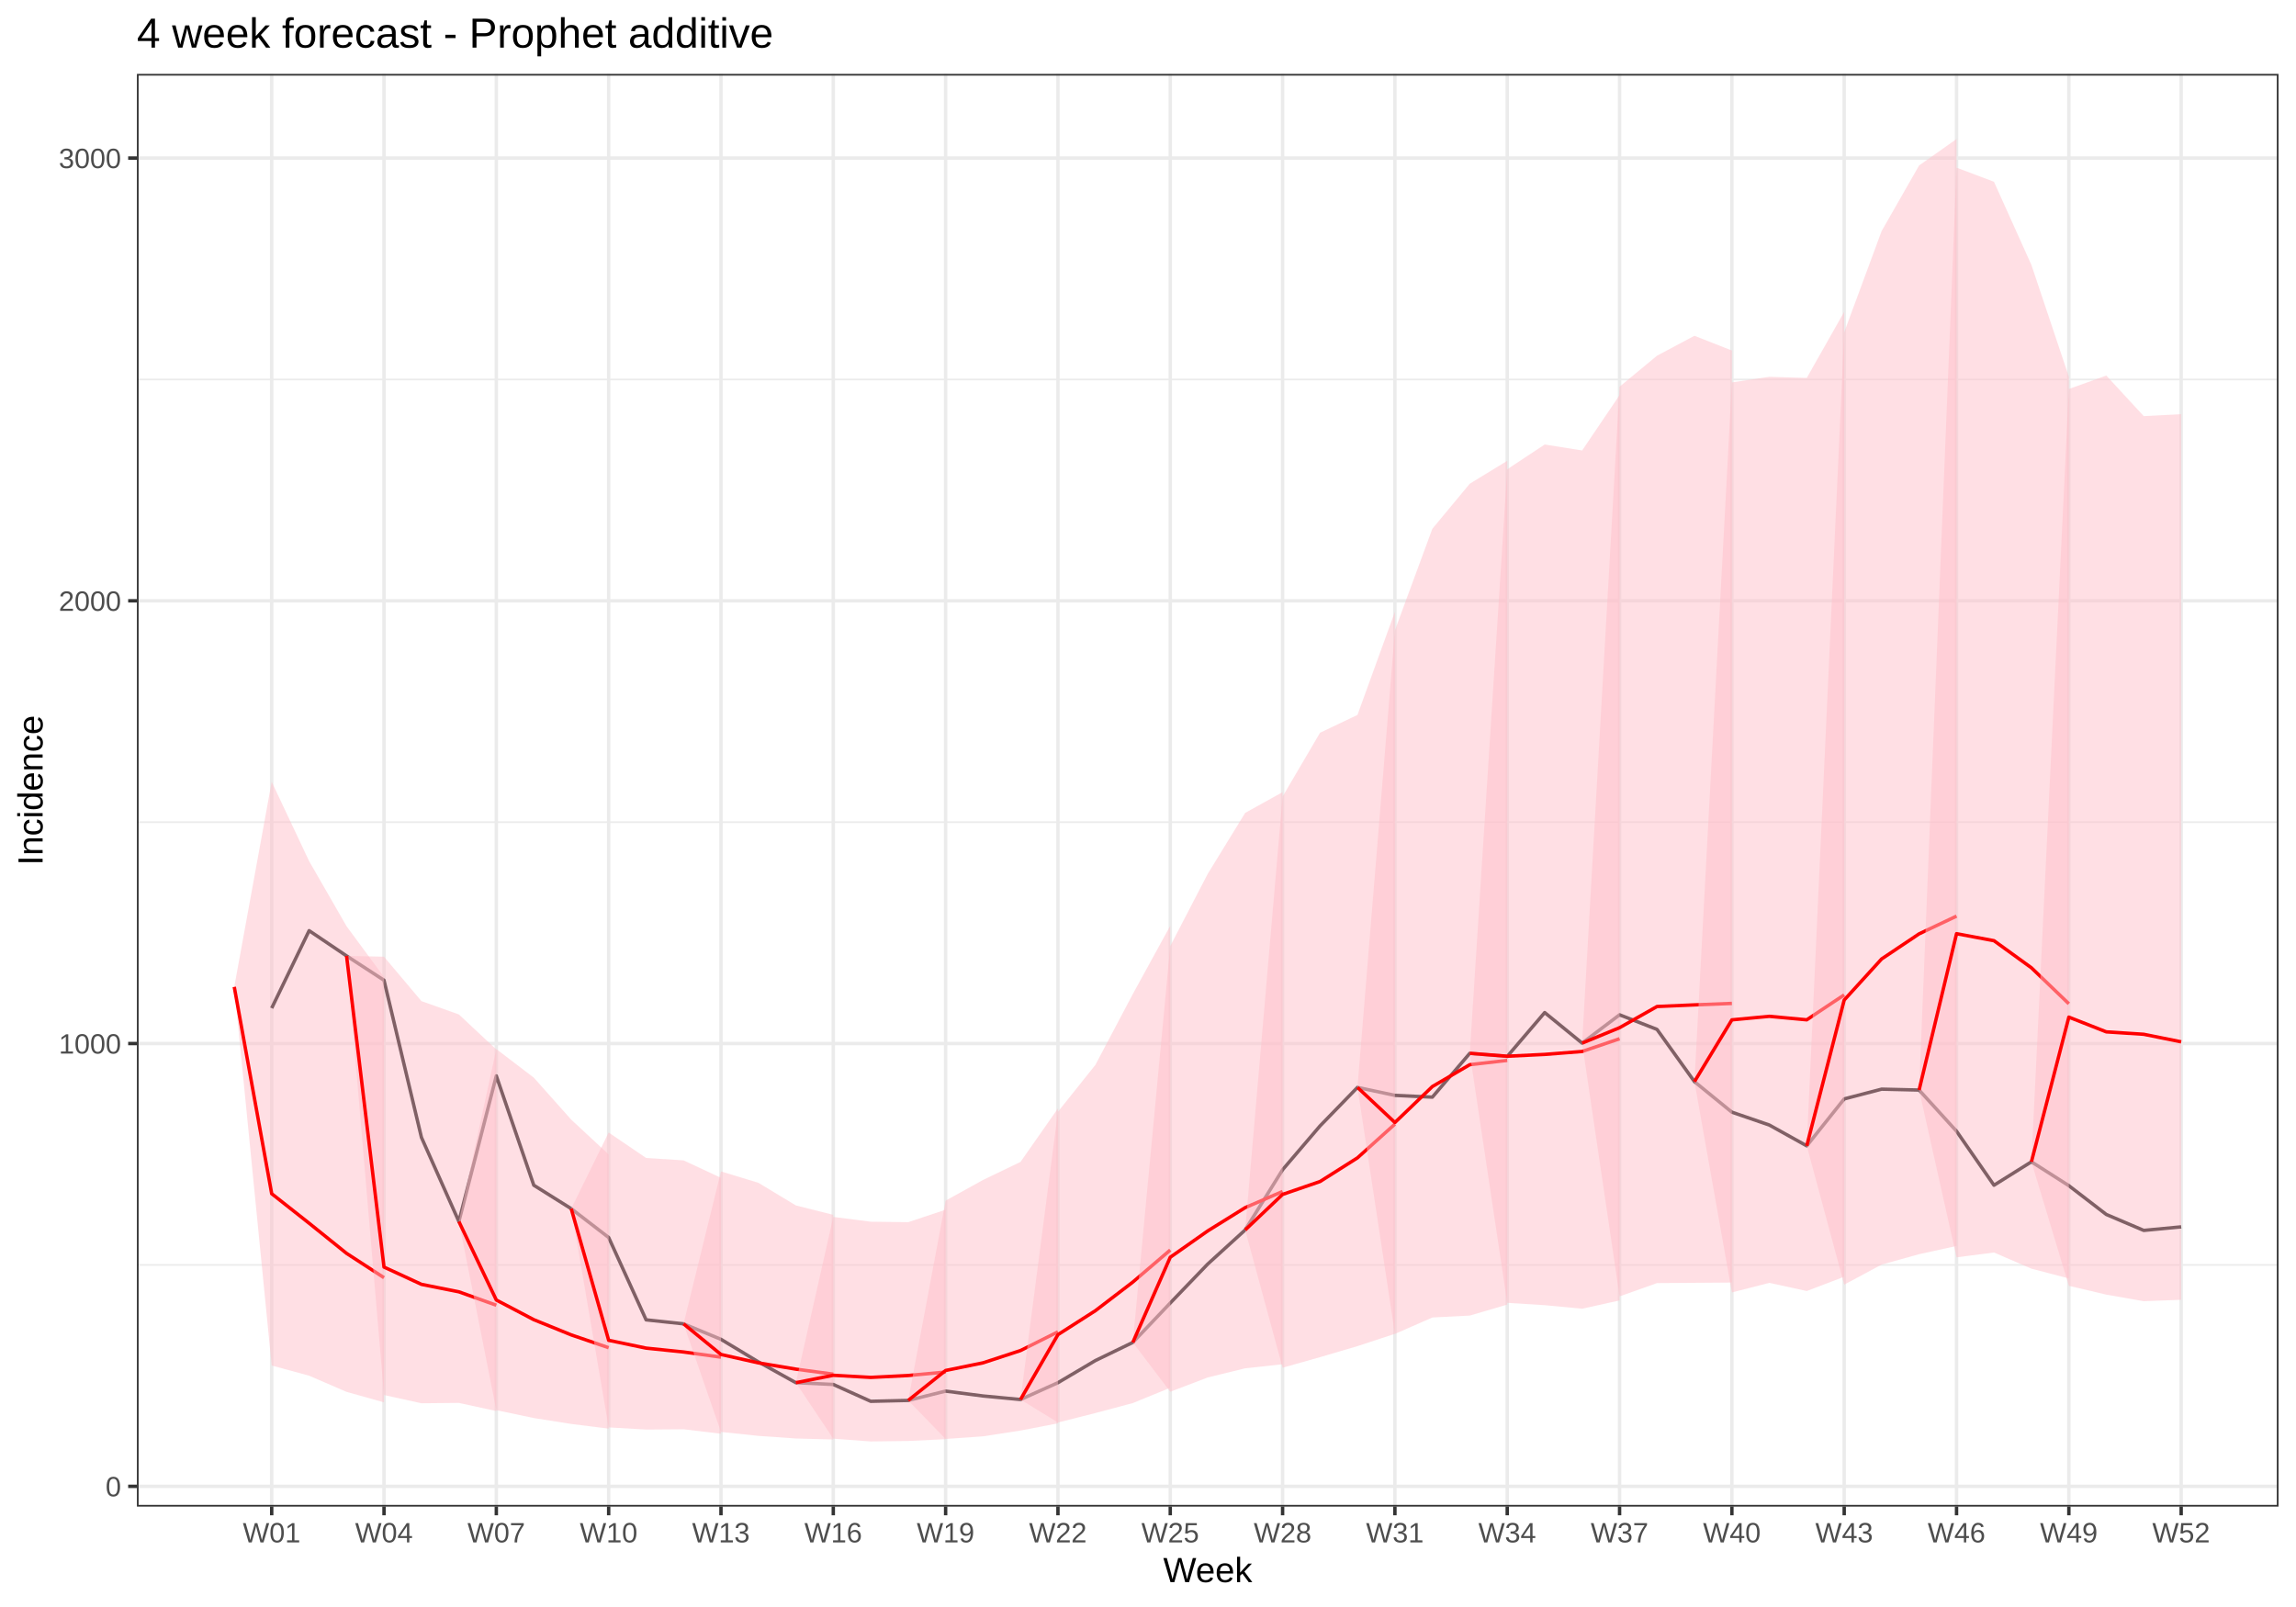
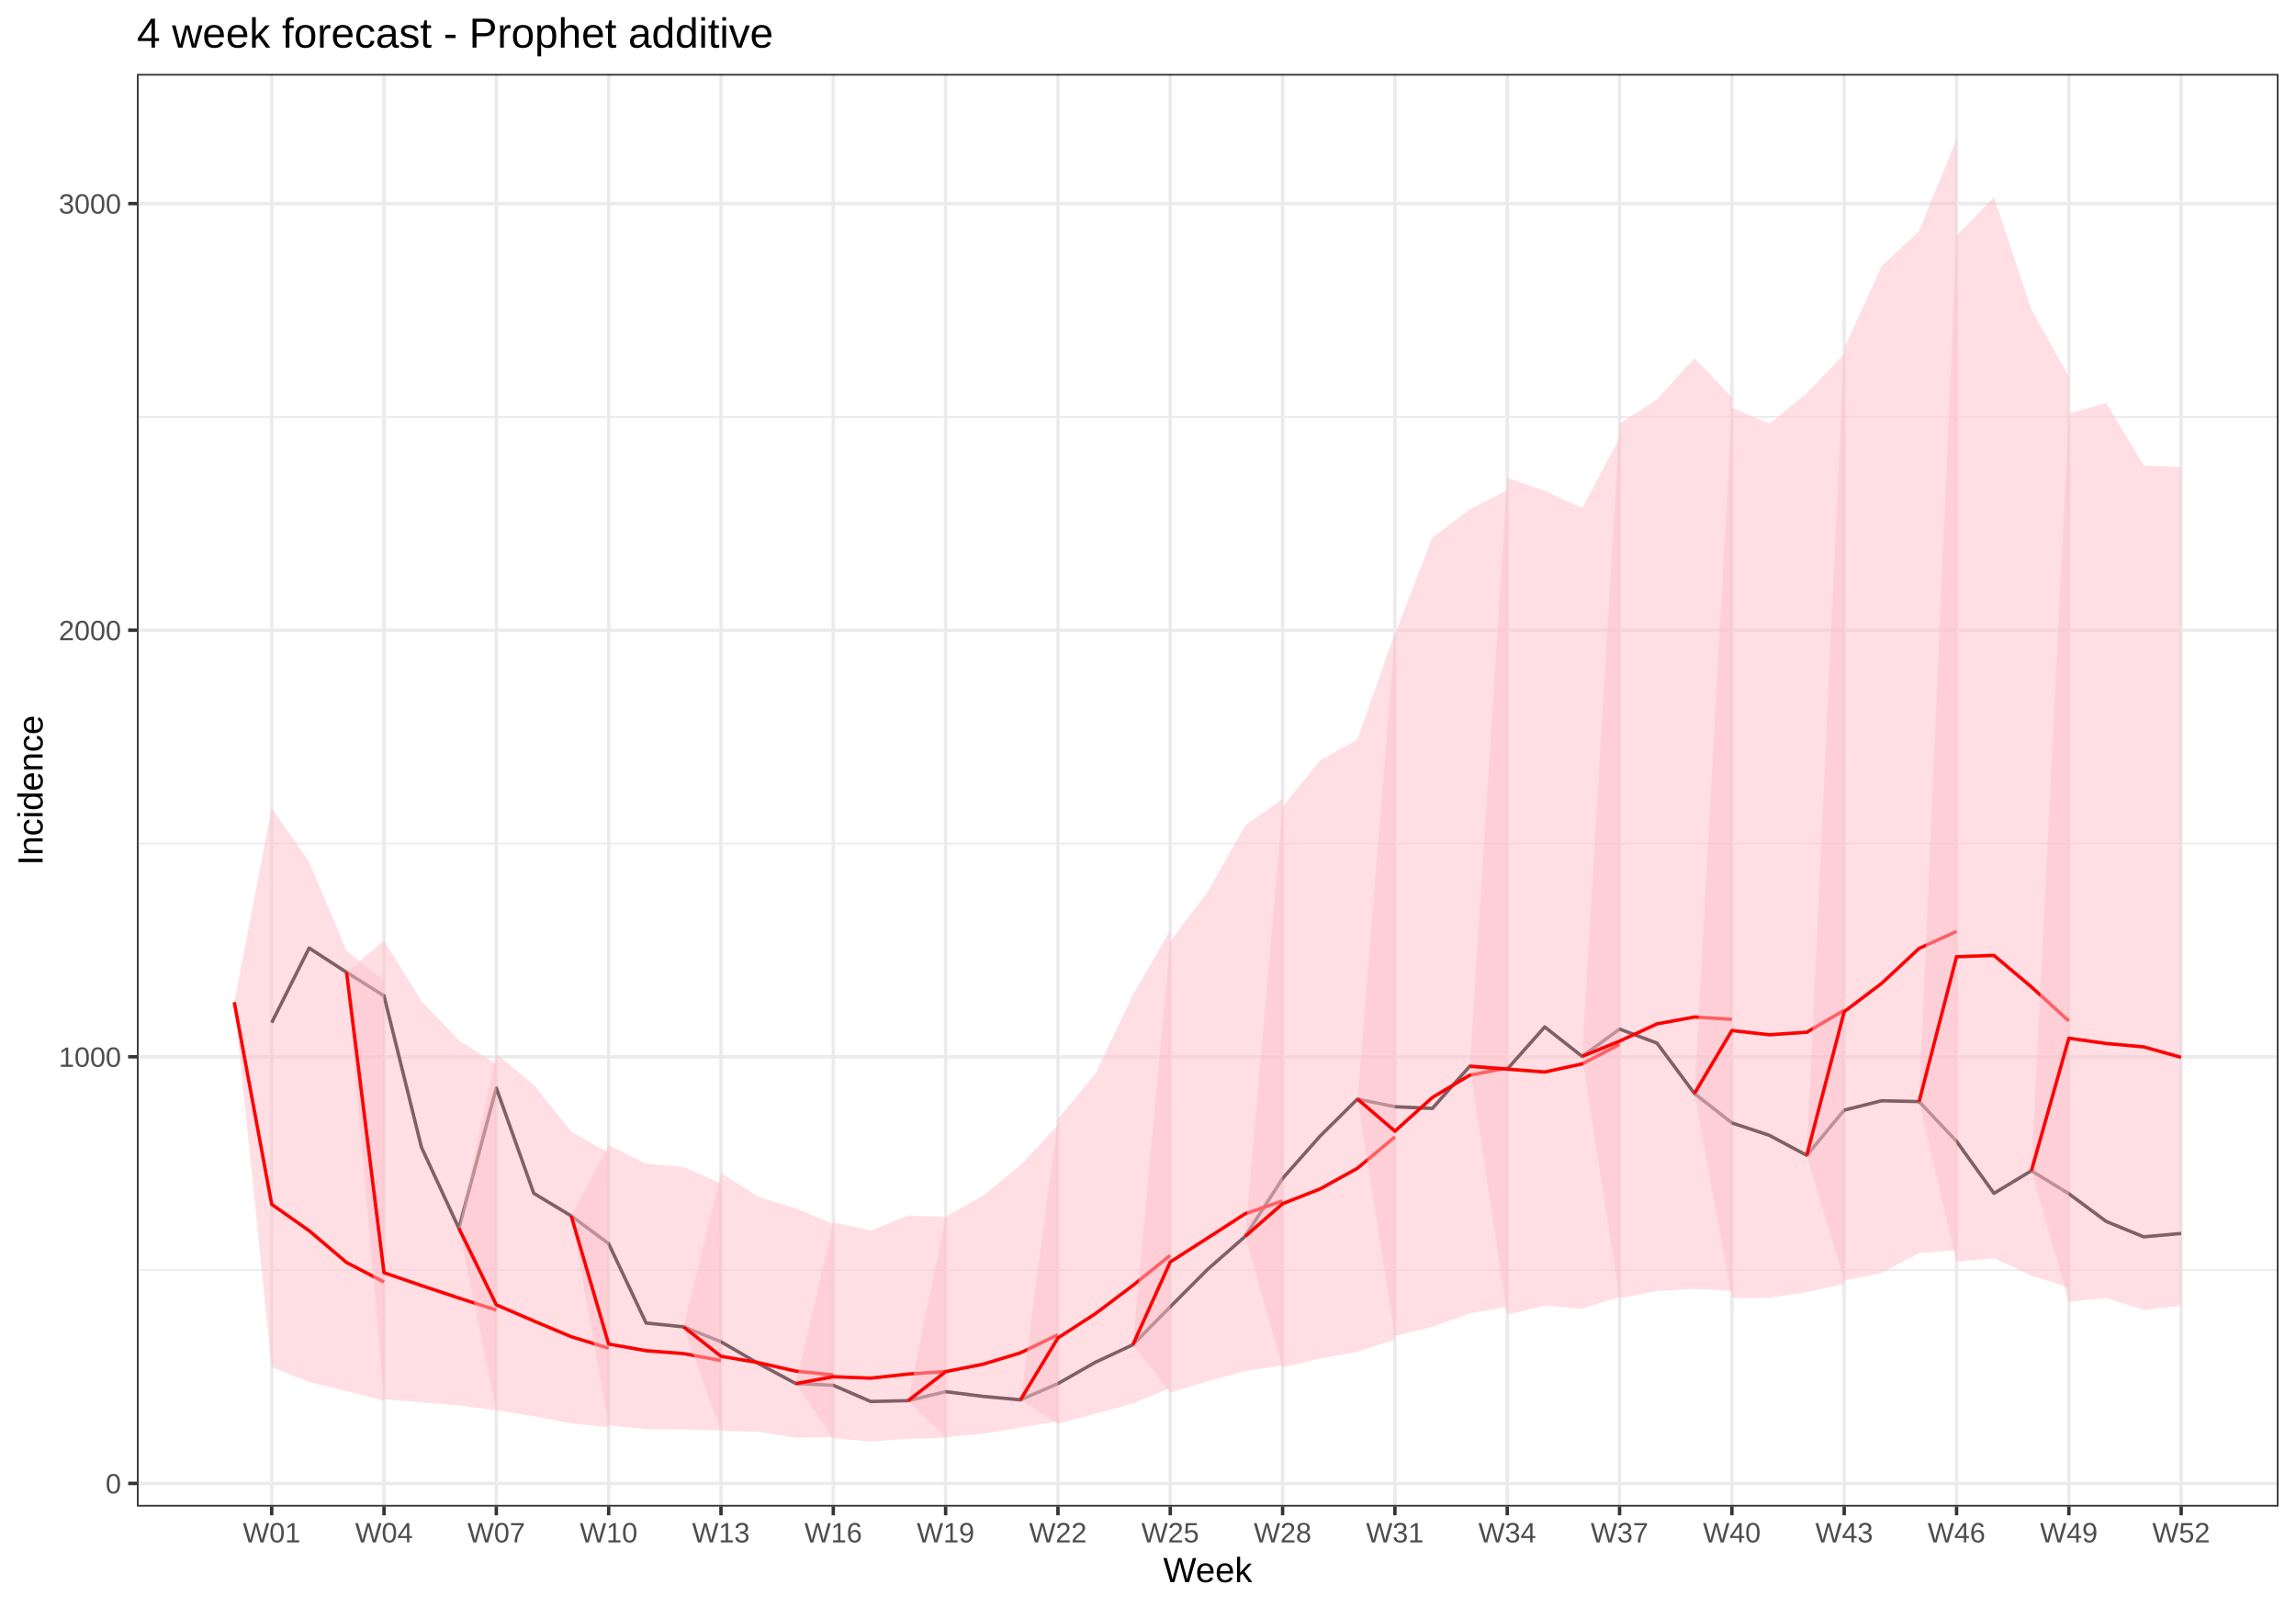
<svg xmlns="http://www.w3.org/2000/svg" class="svglite" width="720.00pt" height="504.00pt" viewBox="0 0 720.00 504.00">
  <defs>
    <style type="text/css">
    .svglite line, .svglite polyline, .svglite polygon, .svglite path, .svglite rect, .svglite circle {
      fill: none;
      stroke: #000000;
      stroke-linecap: round;
      stroke-linejoin: round;
      stroke-miterlimit: 10.00;
    }
    .svglite text {
      white-space: pre;
    }
  </style>
  </defs>
  <rect width="100%" height="100%" style="stroke: none; fill: #FFFFFF;" />
  <defs>
    <clipPath id="cpMC4wMHw3MjAuMDB8MC4wMHw1MDQuMDA=">
      <rect x="0.00" y="0.00" width="720.00" height="504.00" />
    </clipPath>
  </defs>
  <g clip-path="url(#cpMC4wMHw3MjAuMDB8MC4wMHw1MDQuMDA=)">
    <rect x="0.00" y="-0" width="720.00" height="504.00" style="stroke-width: 1.07; stroke: #FFFFFF; fill: #FFFFFF;" />
  </g>
  <defs>
    <clipPath id="cpNDIuOTN8NzE0LjUyfDIzLjE4fDQ3Mi41MA==">
      <rect x="42.93" y="23.18" width="671.59" height="449.33" />
    </clipPath>
  </defs>
  <g clip-path="url(#cpNDIuOTN8NzE0LjUyfDIzLjE4fDQ3Mi41MA==)">
    <rect x="42.93" y="23.18" width="671.59" height="449.33" style="stroke-width: 1.07; stroke: none; fill: #FFFFFF;" />
-     <polyline points="42.93,396.72 714.52,396.72 " style="stroke-width: 0.53; stroke: #EBEBEB; stroke-linecap: butt;" />
-     <polyline points="42.93,257.86 714.52,257.86 " style="stroke-width: 0.53; stroke: #EBEBEB; stroke-linecap: butt;" />
-     <polyline points="42.93,119.01 714.52,119.01 " style="stroke-width: 0.53; stroke: #EBEBEB; stroke-linecap: butt;" />
-     <polyline points="42.93,466.15 714.52,466.15 " style="stroke-width: 1.07; stroke: #EBEBEB; stroke-linecap: butt;" />
-     <polyline points="42.93,327.29 714.52,327.29 " style="stroke-width: 1.07; stroke: #EBEBEB; stroke-linecap: butt;" />
-     <polyline points="42.93,188.43 714.52,188.43 " style="stroke-width: 1.07; stroke: #EBEBEB; stroke-linecap: butt;" />
-     <polyline points="42.93,49.58 714.52,49.58 " style="stroke-width: 1.07; stroke: #EBEBEB; stroke-linecap: butt;" />
+     <polyline points="42.93,398.34 714.52,398.34 " style="stroke-width: 0.53; stroke: #EBEBEB; stroke-linecap: butt;" />
+     <polyline points="42.93,264.55 714.52,264.55 " style="stroke-width: 0.53; stroke: #EBEBEB; stroke-linecap: butt;" />
+     <polyline points="42.93,130.75 714.52,130.75 " style="stroke-width: 0.53; stroke: #EBEBEB; stroke-linecap: butt;" />
+     <polyline points="42.93,465.24 714.52,465.24 " style="stroke-width: 1.07; stroke: #EBEBEB; stroke-linecap: butt;" />
+     <polyline points="42.93,331.44 714.52,331.44 " style="stroke-width: 1.07; stroke: #EBEBEB; stroke-linecap: butt;" />
+     <polyline points="42.93,197.65 714.52,197.65 " style="stroke-width: 1.07; stroke: #EBEBEB; stroke-linecap: butt;" />
+     <polyline points="42.93,63.85 714.52,63.85 " style="stroke-width: 1.07; stroke: #EBEBEB; stroke-linecap: butt;" />
    <polyline points="85.20,472.50 85.20,23.18 " style="stroke-width: 1.07; stroke: #EBEBEB; stroke-linecap: butt;" />
    <polyline points="120.42,472.50 120.42,23.18 " style="stroke-width: 1.07; stroke: #EBEBEB; stroke-linecap: butt;" />
    <polyline points="155.64,472.50 155.64,23.18 " style="stroke-width: 1.07; stroke: #EBEBEB; stroke-linecap: butt;" />
    <polyline points="190.87,472.50 190.87,23.18 " style="stroke-width: 1.07; stroke: #EBEBEB; stroke-linecap: butt;" />
    <polyline points="226.09,472.50 226.09,23.18 " style="stroke-width: 1.07; stroke: #EBEBEB; stroke-linecap: butt;" />
    <polyline points="261.31,472.50 261.31,23.18 " style="stroke-width: 1.07; stroke: #EBEBEB; stroke-linecap: butt;" />
    <polyline points="296.54,472.50 296.54,23.18 " style="stroke-width: 1.07; stroke: #EBEBEB; stroke-linecap: butt;" />
    <polyline points="331.76,472.50 331.76,23.18 " style="stroke-width: 1.07; stroke: #EBEBEB; stroke-linecap: butt;" />
    <polyline points="366.98,472.50 366.98,23.18 " style="stroke-width: 1.07; stroke: #EBEBEB; stroke-linecap: butt;" />
    <polyline points="402.21,472.50 402.21,23.18 " style="stroke-width: 1.07; stroke: #EBEBEB; stroke-linecap: butt;" />
    <polyline points="437.43,472.50 437.43,23.18 " style="stroke-width: 1.07; stroke: #EBEBEB; stroke-linecap: butt;" />
    <polyline points="472.65,472.50 472.65,23.18 " style="stroke-width: 1.07; stroke: #EBEBEB; stroke-linecap: butt;" />
    <polyline points="507.88,472.50 507.88,23.18 " style="stroke-width: 1.07; stroke: #EBEBEB; stroke-linecap: butt;" />
    <polyline points="543.10,472.50 543.10,23.18 " style="stroke-width: 1.07; stroke: #EBEBEB; stroke-linecap: butt;" />
    <polyline points="578.32,472.50 578.32,23.18 " style="stroke-width: 1.07; stroke: #EBEBEB; stroke-linecap: butt;" />
    <polyline points="613.55,472.50 613.55,23.18 " style="stroke-width: 1.07; stroke: #EBEBEB; stroke-linecap: butt;" />
    <polyline points="648.77,472.50 648.77,23.18 " style="stroke-width: 1.07; stroke: #EBEBEB; stroke-linecap: butt;" />
    <polyline points="683.99,472.50 683.99,23.18 " style="stroke-width: 1.07; stroke: #EBEBEB; stroke-linecap: butt;" />
-     <polyline points="85.20,316.18 96.94,291.88 108.68,299.80 120.42,307.43 132.16,356.73 143.90,383.11 155.64,337.43 167.39,371.72 179.13,379.08 190.87,388.11 202.61,413.94 214.35,415.19 226.09,420.05 237.83,427.13 249.57,433.65 261.31,434.21 273.06,439.49 284.80,439.21 296.54,436.29 308.28,437.82 320.02,438.93 331.76,433.65 343.50,426.71 355.24,421.02 366.98,408.66 378.73,396.44 390.47,385.75 402.21,366.86 413.95,353.12 425.69,341.04 437.43,343.54 449.17,344.09 460.91,330.35 472.65,331.32 484.40,317.57 496.14,327.15 507.88,318.27 519.62,322.85 531.36,339.23 543.10,348.81 554.84,352.84 566.58,359.37 578.32,344.65 590.06,341.59 601.81,341.87 613.55,354.78 625.29,371.72 637.03,364.37 648.77,371.86 660.51,380.89 672.25,385.89 683.99,384.78 " style="stroke-width: 1.07; stroke-linecap: butt;" />
-     <polygon points="73.46,309.52 85.20,245.19 96.94,270.08 108.68,290.50 120.42,306.41 120.42,439.82 108.68,436.53 96.94,431.46 85.20,428.26 73.46,309.52 " style="stroke-width: 0.00; stroke: none; stroke-linecap: butt; fill: #FFC0CB; fill-opacity: 0.50;" />
-     <polyline points="73.46,309.52 85.20,245.19 96.94,270.08 108.68,290.50 120.42,306.41 " style="stroke-width: 1.07; stroke: none; stroke-linecap: butt;" />
-     <polyline points="120.42,439.82 108.68,436.53 96.94,431.46 85.20,428.26 73.46,309.52 " style="stroke-width: 1.07; stroke: none; stroke-linecap: butt;" />
-     <polyline points="73.46,309.52 85.20,374.38 96.94,383.64 108.68,393.09 120.42,400.72 " style="stroke-width: 1.07; stroke: #FF0000; stroke-linecap: butt;" />
-     <polygon points="108.68,299.80 120.42,300.05 132.16,313.98 143.90,318.16 155.64,329.14 155.64,442.55 143.90,439.99 132.16,440.10 120.42,437.52 108.68,299.80 " style="stroke-width: 0.00; stroke: none; stroke-linecap: butt; fill: #FFC0CB; fill-opacity: 0.50;" />
-     <polyline points="108.68,299.80 120.42,300.05 132.16,313.98 143.90,318.16 155.64,329.14 " style="stroke-width: 1.07; stroke: none; stroke-linecap: butt;" />
-     <polyline points="155.64,442.55 143.90,439.99 132.16,440.10 120.42,437.52 108.68,299.80 " style="stroke-width: 1.07; stroke: none; stroke-linecap: butt;" />
-     <polyline points="108.68,299.80 120.42,397.39 132.16,402.81 143.90,405.15 155.64,409.36 " style="stroke-width: 1.07; stroke: #FF0000; stroke-linecap: butt;" />
-     <polygon points="143.90,383.11 155.64,329.01 167.39,337.98 179.13,351.15 190.87,362.06 190.87,448.06 179.13,446.59 167.39,444.74 155.64,442.27 143.90,383.11 " style="stroke-width: 0.00; stroke: none; stroke-linecap: butt; fill: #FFC0CB; fill-opacity: 0.50;" />
-     <polyline points="143.90,383.11 155.64,329.01 167.39,337.98 179.13,351.15 190.87,362.06 " style="stroke-width: 1.07; stroke: none; stroke-linecap: butt;" />
-     <polyline points="190.87,448.06 179.13,446.59 167.39,444.74 155.64,442.27 143.90,383.11 " style="stroke-width: 1.07; stroke: none; stroke-linecap: butt;" />
-     <polyline points="143.90,383.11 155.64,407.72 167.39,413.89 179.13,418.66 190.87,422.68 " style="stroke-width: 1.07; stroke: #FF0000; stroke-linecap: butt;" />
-     <polygon points="179.13,379.08 190.87,355.19 202.61,363.17 214.35,363.93 226.09,369.41 226.09,449.66 214.35,448.26 202.61,448.35 190.87,447.67 179.13,379.08 " style="stroke-width: 0.00; stroke: none; stroke-linecap: butt; fill: #FFC0CB; fill-opacity: 0.50;" />
-     <polyline points="179.13,379.08 190.87,355.19 202.61,363.17 214.35,363.93 226.09,369.41 " style="stroke-width: 1.07; stroke: none; stroke-linecap: butt;" />
-     <polyline points="226.09,449.66 214.35,448.26 202.61,448.35 190.87,447.67 179.13,379.08 " style="stroke-width: 1.07; stroke: none; stroke-linecap: butt;" />
-     <polyline points="179.13,379.08 190.87,420.36 202.61,422.81 214.35,424.02 226.09,425.64 " style="stroke-width: 1.07; stroke: #FF0000; stroke-linecap: butt;" />
-     <polygon points="214.35,415.19 226.09,367.39 237.83,370.96 249.57,378.06 261.31,381.01 261.31,451.47 249.57,451.15 237.83,450.33 226.09,449.10 214.35,415.19 " style="stroke-width: 0.00; stroke: none; stroke-linecap: butt; fill: #FFC0CB; fill-opacity: 0.50;" />
-     <polyline points="214.35,415.19 226.09,367.39 237.83,370.96 249.57,378.06 261.31,381.01 " style="stroke-width: 1.07; stroke: none; stroke-linecap: butt;" />
-     <polyline points="261.31,451.47 249.57,451.15 237.83,450.33 226.09,449.10 214.35,415.19 " style="stroke-width: 1.07; stroke: none; stroke-linecap: butt;" />
-     <polyline points="214.35,415.19 226.09,424.80 237.83,427.44 249.57,429.40 261.31,430.98 " style="stroke-width: 1.07; stroke: #FF0000; stroke-linecap: butt;" />
-     <polygon points="249.57,433.65 261.31,381.66 273.06,383.16 284.80,383.31 296.54,379.39 296.54,451.37 284.80,451.93 273.06,452.08 261.31,451.21 249.57,433.65 " style="stroke-width: 0.00; stroke: none; stroke-linecap: butt; fill: #FFC0CB; fill-opacity: 0.50;" />
-     <polyline points="249.57,433.65 261.31,381.66 273.06,383.16 284.80,383.31 296.54,379.39 " style="stroke-width: 1.07; stroke: none; stroke-linecap: butt;" />
-     <polyline points="296.54,451.37 284.80,451.93 273.06,452.08 261.31,451.21 249.57,433.65 " style="stroke-width: 1.07; stroke: none; stroke-linecap: butt;" />
-     <polyline points="249.57,433.65 261.31,431.33 273.06,431.99 284.80,431.40 296.54,430.31 " style="stroke-width: 1.07; stroke: #FF0000; stroke-linecap: butt;" />
-     <polygon points="284.80,439.21 296.54,376.55 308.28,370.06 320.02,364.41 331.76,347.63 331.76,446.39 320.02,448.66 308.28,450.47 296.54,451.30 284.80,439.21 " style="stroke-width: 0.00; stroke: none; stroke-linecap: butt; fill: #FFC0CB; fill-opacity: 0.50;" />
-     <polyline points="284.80,439.21 296.54,376.55 308.28,370.06 320.02,364.41 331.76,347.63 " style="stroke-width: 1.07; stroke: none; stroke-linecap: butt;" />
-     <polyline points="331.76,446.39 320.02,448.66 308.28,450.47 296.54,451.30 284.80,439.21 " style="stroke-width: 1.07; stroke: none; stroke-linecap: butt;" />
-     <polyline points="284.80,439.21 296.54,429.82 308.28,427.42 320.02,423.57 331.76,417.70 " style="stroke-width: 1.07; stroke: #FF0000; stroke-linecap: butt;" />
-     <polygon points="320.02,438.93 331.76,348.68 343.50,333.98 355.24,311.76 366.98,290.34 366.98,435.24 355.24,440.04 343.50,443.17 331.76,446.14 320.02,438.93 " style="stroke-width: 0.00; stroke: none; stroke-linecap: butt; fill: #FFC0CB; fill-opacity: 0.50;" />
-     <polyline points="320.02,438.93 331.76,348.68 343.50,333.98 355.24,311.76 366.98,290.34 " style="stroke-width: 1.07; stroke: none; stroke-linecap: butt;" />
-     <polyline points="366.98,435.24 355.24,440.04 343.50,443.17 331.76,446.14 320.02,438.93 " style="stroke-width: 1.07; stroke: none; stroke-linecap: butt;" />
-     <polyline points="320.02,438.93 331.76,418.58 343.50,411.07 355.24,402.09 366.98,392.04 " style="stroke-width: 1.07; stroke: #FF0000; stroke-linecap: butt;" />
-     <polygon points="355.24,421.02 366.98,296.70 378.73,274.07 390.47,254.95 402.21,248.43 402.21,427.86 390.47,429.14 378.73,432.01 366.98,436.49 355.24,421.02 " style="stroke-width: 0.00; stroke: none; stroke-linecap: butt; fill: #FFC0CB; fill-opacity: 0.50;" />
-     <polyline points="355.24,421.02 366.98,296.70 378.73,274.07 390.47,254.95 402.21,248.43 " style="stroke-width: 1.07; stroke: none; stroke-linecap: butt;" />
-     <polyline points="402.21,427.86 390.47,429.14 378.73,432.01 366.98,436.49 355.24,421.02 " style="stroke-width: 1.07; stroke: none; stroke-linecap: butt;" />
-     <polyline points="355.24,421.02 366.98,394.31 378.73,386.05 390.47,378.75 402.21,373.68 " style="stroke-width: 1.07; stroke: #FF0000; stroke-linecap: butt;" />
-     <polygon points="390.47,385.75 402.21,249.81 413.95,229.81 425.69,224.22 437.43,191.85 437.43,418.32 425.69,422.18 413.95,425.64 402.21,428.95 390.47,385.75 " style="stroke-width: 0.00; stroke: none; stroke-linecap: butt; fill: #FFC0CB; fill-opacity: 0.50;" />
-     <polyline points="390.47,385.75 402.21,249.81 413.95,229.81 425.69,224.22 437.43,191.85 " style="stroke-width: 1.07; stroke: none; stroke-linecap: butt;" />
-     <polyline points="437.43,418.32 425.69,422.18 413.95,425.64 402.21,428.95 390.47,385.75 " style="stroke-width: 1.07; stroke: none; stroke-linecap: butt;" />
-     <polyline points="390.47,385.75 402.21,374.60 413.95,370.56 425.69,363.13 437.43,352.55 " style="stroke-width: 1.07; stroke: #FF0000; stroke-linecap: butt;" />
-     <polygon points="425.69,341.04 437.43,197.68 449.17,165.84 460.91,151.70 472.65,144.53 472.65,409.15 460.91,412.60 449.17,413.20 437.43,418.36 425.69,341.04 " style="stroke-width: 0.00; stroke: none; stroke-linecap: butt; fill: #FFC0CB; fill-opacity: 0.50;" />
-     <polyline points="425.69,341.04 437.43,197.68 449.17,165.84 460.91,151.70 472.65,144.53 " style="stroke-width: 1.07; stroke: none; stroke-linecap: butt;" />
-     <polyline points="472.65,409.15 460.91,412.60 449.17,413.20 437.43,418.36 425.69,341.04 " style="stroke-width: 1.07; stroke: none; stroke-linecap: butt;" />
-     <polyline points="425.69,341.04 437.43,352.05 449.17,340.77 460.91,333.91 472.65,332.57 " style="stroke-width: 1.07; stroke: #FF0000; stroke-linecap: butt;" />
-     <polygon points="460.91,330.35 472.65,147.18 484.40,139.41 496.14,141.28 507.88,123.92 507.88,407.85 496.14,410.45 484.40,409.34 472.65,408.61 460.91,330.35 " style="stroke-width: 0.00; stroke: none; stroke-linecap: butt; fill: #FFC0CB; fill-opacity: 0.50;" />
-     <polyline points="460.91,330.35 472.65,147.18 484.40,139.41 496.14,141.28 507.88,123.92 " style="stroke-width: 1.07; stroke: none; stroke-linecap: butt;" />
-     <polyline points="507.88,407.85 496.14,410.45 484.40,409.34 472.65,408.61 460.91,330.35 " style="stroke-width: 1.07; stroke: none; stroke-linecap: butt;" />
-     <polyline points="460.91,330.35 472.65,331.26 484.40,330.69 496.14,329.77 507.88,325.78 " style="stroke-width: 1.07; stroke: #FF0000; stroke-linecap: butt;" />
-     <polygon points="496.14,327.15 507.88,121.28 519.62,111.56 531.36,105.31 543.10,109.94 543.10,402.24 531.36,402.33 519.62,402.41 507.88,406.58 496.14,327.15 " style="stroke-width: 0.00; stroke: none; stroke-linecap: butt; fill: #FFC0CB; fill-opacity: 0.50;" />
-     <polyline points="496.14,327.15 507.88,121.28 519.62,111.56 531.36,105.31 543.10,109.94 " style="stroke-width: 1.07; stroke: none; stroke-linecap: butt;" />
-     <polyline points="543.10,402.24 531.36,402.33 519.62,402.41 507.88,406.58 496.14,327.15 " style="stroke-width: 1.07; stroke: none; stroke-linecap: butt;" />
-     <polyline points="496.14,327.15 507.88,322.31 519.62,315.67 531.36,315.16 543.10,314.70 " style="stroke-width: 1.07; stroke: #FF0000; stroke-linecap: butt;" />
-     <polygon points="531.36,339.23 543.10,119.93 554.84,118.18 566.58,118.53 578.32,97.79 578.32,400.42 566.58,404.90 554.84,402.34 543.10,405.34 531.36,339.23 " style="stroke-width: 0.00; stroke: none; stroke-linecap: butt; fill: #FFC0CB; fill-opacity: 0.50;" />
-     <polyline points="531.36,339.23 543.10,119.93 554.84,118.18 566.58,118.53 578.32,97.79 " style="stroke-width: 1.07; stroke: none; stroke-linecap: butt;" />
-     <polyline points="578.32,400.42 566.58,404.90 554.84,402.34 543.10,405.34 531.36,339.23 " style="stroke-width: 1.07; stroke: none; stroke-linecap: butt;" />
-     <polyline points="531.36,339.23 543.10,319.85 554.84,318.75 566.58,319.84 578.32,312.02 " style="stroke-width: 1.07; stroke: #FF0000; stroke-linecap: butt;" />
-     <polygon points="566.58,359.37 578.32,104.21 590.06,72.46 601.81,51.89 613.55,43.60 613.55,390.77 601.81,393.35 590.06,396.61 578.32,402.90 566.58,359.37 " style="stroke-width: 0.00; stroke: none; stroke-linecap: butt; fill: #FFC0CB; fill-opacity: 0.50;" />
-     <polyline points="566.58,359.37 578.32,104.21 590.06,72.46 601.81,51.89 613.55,43.60 " style="stroke-width: 1.07; stroke: none; stroke-linecap: butt;" />
-     <polyline points="613.55,390.77 601.81,393.35 590.06,396.61 578.32,402.90 566.58,359.37 " style="stroke-width: 1.07; stroke: none; stroke-linecap: butt;" />
-     <polyline points="566.58,359.37 578.32,313.64 590.06,300.75 601.81,292.88 613.55,287.32 " style="stroke-width: 1.07; stroke: #FF0000; stroke-linecap: butt;" />
-     <polygon points="601.81,341.87 613.55,52.58 625.29,57.01 637.03,83.10 648.77,118.15 648.77,400.96 637.03,397.89 625.29,392.82 613.55,394.33 601.81,341.87 " style="stroke-width: 0.00; stroke: none; stroke-linecap: butt; fill: #FFC0CB; fill-opacity: 0.50;" />
-     <polyline points="601.81,341.87 613.55,52.58 625.29,57.01 637.03,83.10 648.77,118.15 " style="stroke-width: 1.07; stroke: none; stroke-linecap: butt;" />
-     <polyline points="648.77,400.96 637.03,397.89 625.29,392.82 613.55,394.33 601.81,341.87 " style="stroke-width: 1.07; stroke: none; stroke-linecap: butt;" />
-     <polyline points="601.81,341.87 613.55,292.83 625.29,295.03 637.03,303.53 648.77,314.81 " style="stroke-width: 1.07; stroke: #FF0000; stroke-linecap: butt;" />
-     <polygon points="637.03,364.37 648.77,122.00 660.51,117.78 672.25,130.51 683.99,129.89 683.99,407.65 672.25,408.09 660.51,406.03 648.77,403.27 637.03,364.37 " style="stroke-width: 0.00; stroke: none; stroke-linecap: butt; fill: #FFC0CB; fill-opacity: 0.50;" />
-     <polyline points="637.03,364.37 648.77,122.00 660.51,117.78 672.25,130.51 683.99,129.89 " style="stroke-width: 1.07; stroke: none; stroke-linecap: butt;" />
-     <polyline points="683.99,407.65 672.25,408.09 660.51,406.03 648.77,403.27 637.03,364.37 " style="stroke-width: 1.07; stroke: none; stroke-linecap: butt;" />
-     <polyline points="637.03,364.37 648.77,319.00 660.51,323.62 672.25,324.38 683.99,326.75 " style="stroke-width: 1.07; stroke: #FF0000; stroke-linecap: butt;" />
+     <polyline points="85.20,320.74 96.94,297.33 108.68,304.95 120.42,312.31 132.16,359.81 143.90,385.23 155.64,341.21 167.39,374.26 179.13,381.35 190.87,390.05 202.61,414.93 214.35,416.14 226.09,420.82 237.83,427.64 249.57,433.93 261.31,434.47 273.06,439.55 284.80,439.28 296.54,436.47 308.28,437.95 320.02,439.02 331.76,433.93 343.50,427.24 355.24,421.76 366.98,409.85 378.73,398.07 390.47,387.77 402.21,369.58 413.95,356.33 425.69,344.69 437.43,347.10 449.17,347.63 460.91,334.39 472.65,335.32 484.40,322.08 496.14,331.31 507.88,322.75 519.62,327.16 531.36,342.95 543.10,352.18 554.84,356.06 566.58,362.35 578.32,348.17 590.06,345.23 601.81,345.49 613.55,357.94 625.29,374.26 637.03,367.17 648.77,374.39 660.51,383.09 672.25,387.91 683.99,386.84 " style="stroke-width: 1.07; stroke-linecap: butt;" />
+     <polygon points="73.46,314.32 85.20,253.47 96.94,270.32 108.68,298.16 120.42,307.56 120.42,439.36 108.68,436.30 96.94,433.45 85.20,428.73 73.46,314.32 " style="stroke-width: 0.00; stroke: none; stroke-linecap: butt; fill: #FFC0CB; fill-opacity: 0.50;" />
+     <polyline points="73.46,314.32 85.20,253.47 96.94,270.32 108.68,298.16 120.42,307.56 " style="stroke-width: 1.07; stroke: none; stroke-linecap: butt;" />
+     <polyline points="120.42,439.36 108.68,436.30 96.94,433.45 85.20,428.73 73.46,314.32 " style="stroke-width: 1.07; stroke: none; stroke-linecap: butt;" />
+     <polyline points="73.46,314.32 85.20,377.71 96.94,385.98 108.68,395.96 120.42,402.08 " style="stroke-width: 1.07; stroke: #FF0000; stroke-linecap: butt;" />
+     <polygon points="108.68,304.95 120.42,294.99 132.16,313.97 143.90,326.22 155.64,333.84 155.64,442.29 143.90,440.77 132.16,439.84 120.42,438.87 108.68,304.95 " style="stroke-width: 0.00; stroke: none; stroke-linecap: butt; fill: #FFC0CB; fill-opacity: 0.50;" />
+     <polyline points="108.68,304.95 120.42,294.99 132.16,313.97 143.90,326.22 155.64,333.84 " style="stroke-width: 1.07; stroke: none; stroke-linecap: butt;" />
+     <polyline points="155.64,442.29 143.90,440.77 132.16,439.84 120.42,438.87 108.68,304.95 " style="stroke-width: 1.07; stroke: none; stroke-linecap: butt;" />
+     <polyline points="108.68,304.95 120.42,399.15 132.16,403.19 143.90,407.10 155.64,410.87 " style="stroke-width: 1.07; stroke: #FF0000; stroke-linecap: butt;" />
+     <polygon points="143.90,385.23 155.64,330.51 167.39,340.21 179.13,354.91 190.87,361.60 190.87,447.64 179.13,446.41 167.39,444.14 155.64,442.36 143.90,385.23 " style="stroke-width: 0.00; stroke: none; stroke-linecap: butt; fill: #FFC0CB; fill-opacity: 0.50;" />
+     <polyline points="143.90,385.23 155.64,330.51 167.39,340.21 179.13,354.91 190.87,361.60 " style="stroke-width: 1.07; stroke: none; stroke-linecap: butt;" />
+     <polyline points="190.87,447.64 179.13,446.41 167.39,444.14 155.64,442.36 143.90,385.23 " style="stroke-width: 1.07; stroke: none; stroke-linecap: butt;" />
+     <polyline points="143.90,385.23 155.64,409.23 167.39,414.30 179.13,419.23 190.87,422.85 " style="stroke-width: 1.07; stroke: #FF0000; stroke-linecap: butt;" />
+     <polygon points="179.13,381.35 190.87,359.14 202.61,364.99 214.35,366.02 226.09,371.19 226.09,448.67 214.35,448.33 202.61,448.19 190.87,447.02 179.13,381.35 " style="stroke-width: 0.00; stroke: none; stroke-linecap: butt; fill: #FFC0CB; fill-opacity: 0.50;" />
+     <polyline points="179.13,381.35 190.87,359.14 202.61,364.99 214.35,366.02 226.09,371.19 " style="stroke-width: 1.07; stroke: none; stroke-linecap: butt;" />
+     <polyline points="226.09,448.67 214.35,448.33 202.61,448.19 190.87,447.02 179.13,381.35 " style="stroke-width: 1.07; stroke: none; stroke-linecap: butt;" />
+     <polyline points="179.13,381.35 190.87,421.53 202.61,423.62 214.35,424.53 226.09,426.70 " style="stroke-width: 1.07; stroke: #FF0000; stroke-linecap: butt;" />
+     <polygon points="214.35,416.14 226.09,367.87 237.83,375.41 249.57,379.00 261.31,383.94 261.31,450.80 249.57,450.88 237.83,449.07 226.09,448.73 214.35,416.14 " style="stroke-width: 0.00; stroke: none; stroke-linecap: butt; fill: #FFC0CB; fill-opacity: 0.50;" />
+     <polyline points="214.35,416.14 226.09,367.87 237.83,375.41 249.57,379.00 261.31,383.94 " style="stroke-width: 1.07; stroke: none; stroke-linecap: butt;" />
+     <polyline points="261.31,450.80 249.57,450.88 237.83,449.07 226.09,448.73 214.35,416.14 " style="stroke-width: 1.07; stroke: none; stroke-linecap: butt;" />
+     <polyline points="214.35,416.14 226.09,425.37 237.83,427.37 249.57,430.03 261.31,431.22 " style="stroke-width: 1.07; stroke: #FF0000; stroke-linecap: butt;" />
+     <polygon points="249.57,433.93 261.31,383.39 273.06,385.95 284.80,381.21 296.54,381.66 296.54,450.94 284.80,451.23 273.06,452.08 261.31,451.09 249.57,433.93 " style="stroke-width: 0.00; stroke: none; stroke-linecap: butt; fill: #FFC0CB; fill-opacity: 0.50;" />
+     <polyline points="249.57,433.93 261.31,383.39 273.06,385.95 284.80,381.21 296.54,381.66 " style="stroke-width: 1.07; stroke: none; stroke-linecap: butt;" />
+     <polyline points="296.54,450.94 284.80,451.23 273.06,452.08 261.31,451.09 249.57,433.93 " style="stroke-width: 1.07; stroke: none; stroke-linecap: butt;" />
+     <polyline points="249.57,433.93 261.31,431.78 273.06,432.23 284.80,430.95 296.54,430.15 " style="stroke-width: 1.07; stroke: #FF0000; stroke-linecap: butt;" />
+     <polygon points="284.80,439.28 296.54,381.60 308.28,375.00 320.02,365.43 331.76,352.81 331.76,445.81 320.02,447.70 308.28,449.66 296.54,450.76 284.80,439.28 " style="stroke-width: 0.00; stroke: none; stroke-linecap: butt; fill: #FFC0CB; fill-opacity: 0.50;" />
+     <polyline points="284.80,439.28 296.54,381.60 308.28,375.00 320.02,365.43 331.76,352.81 " style="stroke-width: 1.07; stroke: none; stroke-linecap: butt;" />
+     <polyline points="331.76,445.81 320.02,447.70 308.28,449.66 296.54,450.76 284.80,439.28 " style="stroke-width: 1.07; stroke: none; stroke-linecap: butt;" />
+     <polyline points="284.80,439.28 296.54,430.18 308.28,427.85 320.02,424.29 331.76,418.60 " style="stroke-width: 1.07; stroke: #FF0000; stroke-linecap: butt;" />
+     <polygon points="320.02,439.02 331.76,350.94 343.50,336.75 355.24,312.13 366.98,291.77 366.98,435.31 355.24,440.16 343.50,443.39 331.76,446.56 320.02,439.02 " style="stroke-width: 0.00; stroke: none; stroke-linecap: butt; fill: #FFC0CB; fill-opacity: 0.50;" />
+     <polyline points="320.02,439.02 331.76,350.94 343.50,336.75 355.24,312.13 366.98,291.77 " style="stroke-width: 1.07; stroke: none; stroke-linecap: butt;" />
+     <polyline points="366.98,435.31 355.24,440.16 343.50,443.39 331.76,446.56 320.02,439.02 " style="stroke-width: 1.07; stroke: none; stroke-linecap: butt;" />
+     <polyline points="320.02,439.02 331.76,419.61 343.50,412.01 355.24,403.17 366.98,393.70 " style="stroke-width: 1.07; stroke: #FF0000; stroke-linecap: butt;" />
+     <polygon points="355.24,421.76 366.98,295.22 378.73,279.68 390.47,258.92 402.21,250.47 402.21,428.24 390.47,429.96 378.73,433.20 366.98,436.72 355.24,421.76 " style="stroke-width: 0.00; stroke: none; stroke-linecap: butt; fill: #FFC0CB; fill-opacity: 0.50;" />
+     <polyline points="355.24,421.76 366.98,295.22 378.73,279.68 390.47,258.92 402.21,250.47 " style="stroke-width: 1.07; stroke: none; stroke-linecap: butt;" />
+     <polyline points="402.21,428.24 390.47,429.96 378.73,433.20 366.98,436.72 355.24,421.76 " style="stroke-width: 1.07; stroke: none; stroke-linecap: butt;" />
+     <polyline points="355.24,421.76 366.98,395.79 378.73,388.25 390.47,380.67 402.21,376.63 " style="stroke-width: 1.07; stroke: #FF0000; stroke-linecap: butt;" />
+     <polygon points="390.47,387.77 402.21,253.01 413.95,238.50 425.69,231.91 437.43,198.44 437.43,420.13 425.69,423.97 413.95,426.06 402.21,428.85 390.47,387.77 " style="stroke-width: 0.00; stroke: none; stroke-linecap: butt; fill: #FFC0CB; fill-opacity: 0.50;" />
+     <polyline points="390.47,387.77 402.21,253.01 413.95,238.50 425.69,231.91 437.43,198.44 " style="stroke-width: 1.07; stroke: none; stroke-linecap: butt;" />
+     <polyline points="437.43,420.13 425.69,423.97 413.95,426.06 402.21,428.85 390.47,387.77 " style="stroke-width: 1.07; stroke: none; stroke-linecap: butt;" />
+     <polyline points="390.47,387.77 402.21,377.51 413.95,372.89 425.69,366.39 437.43,356.55 " style="stroke-width: 1.07; stroke: #FF0000; stroke-linecap: butt;" />
+     <polygon points="425.69,344.69 437.43,199.09 449.17,168.64 460.91,159.81 472.65,153.73 472.65,409.82 460.91,411.91 449.17,416.14 437.43,418.97 425.69,344.69 " style="stroke-width: 0.00; stroke: none; stroke-linecap: butt; fill: #FFC0CB; fill-opacity: 0.50;" />
+     <polyline points="425.69,344.69 437.43,199.09 449.17,168.64 460.91,159.81 472.65,153.73 " style="stroke-width: 1.07; stroke: none; stroke-linecap: butt;" />
+     <polyline points="472.65,409.82 460.91,411.91 449.17,416.14 437.43,418.97 425.69,344.69 " style="stroke-width: 1.07; stroke: none; stroke-linecap: butt;" />
+     <polyline points="425.69,344.69 437.43,354.77 449.17,344.20 460.91,337.20 472.65,334.96 " style="stroke-width: 1.07; stroke: #FF0000; stroke-linecap: butt;" />
+     <polygon points="460.91,334.39 472.65,149.86 484.40,153.90 496.14,159.38 507.88,137.35 507.88,406.69 496.14,410.46 484.40,409.46 472.65,412.33 460.91,334.39 " style="stroke-width: 0.00; stroke: none; stroke-linecap: butt; fill: #FFC0CB; fill-opacity: 0.50;" />
+     <polyline points="460.91,334.39 472.65,149.86 484.40,153.90 496.14,159.38 507.88,137.35 " style="stroke-width: 1.07; stroke: none; stroke-linecap: butt;" />
+     <polyline points="507.88,406.69 496.14,410.46 484.40,409.46 472.65,412.33 460.91,334.39 " style="stroke-width: 1.07; stroke: none; stroke-linecap: butt;" />
+     <polyline points="460.91,334.39 472.65,335.31 484.40,336.21 496.14,333.67 507.88,327.56 " style="stroke-width: 1.07; stroke: #FF0000; stroke-linecap: butt;" />
+     <polygon points="496.14,331.31 507.88,132.87 519.62,125.26 531.36,112.31 543.10,124.58 543.10,404.88 531.36,404.25 519.62,404.82 507.88,407.20 496.14,331.31 " style="stroke-width: 0.00; stroke: none; stroke-linecap: butt; fill: #FFC0CB; fill-opacity: 0.50;" />
+     <polyline points="496.14,331.31 507.88,132.87 519.62,125.26 531.36,112.31 543.10,124.58 " style="stroke-width: 1.07; stroke: none; stroke-linecap: butt;" />
+     <polyline points="543.10,404.88 531.36,404.25 519.62,404.82 507.88,407.20 496.14,331.31 " style="stroke-width: 1.07; stroke: none; stroke-linecap: butt;" />
+     <polyline points="496.14,331.31 507.88,326.53 519.62,321.12 531.36,318.96 543.10,319.69 " style="stroke-width: 1.07; stroke: #FF0000; stroke-linecap: butt;" />
+     <polygon points="531.36,342.95 543.10,127.82 554.84,132.94 566.58,123.31 578.32,111.05 578.32,402.62 566.58,405.24 554.84,407.03 543.10,407.15 531.36,342.95 " style="stroke-width: 0.00; stroke: none; stroke-linecap: butt; fill: #FFC0CB; fill-opacity: 0.50;" />
+     <polyline points="531.36,342.95 543.10,127.82 554.84,132.94 566.58,123.31 578.32,111.05 " style="stroke-width: 1.07; stroke: none; stroke-linecap: butt;" />
+     <polyline points="578.32,402.62 566.58,405.24 554.84,407.03 543.10,407.15 531.36,342.95 " style="stroke-width: 1.07; stroke: none; stroke-linecap: butt;" />
+     <polyline points="531.36,342.95 543.10,323.20 554.84,324.53 566.58,323.74 578.32,316.83 " style="stroke-width: 1.07; stroke: #FF0000; stroke-linecap: butt;" />
+     <polygon points="566.58,362.35 578.32,109.22 590.06,83.45 601.81,72.47 613.55,43.60 613.55,392.14 601.81,393.00 590.06,399.25 578.32,401.59 566.58,362.35 " style="stroke-width: 0.00; stroke: none; stroke-linecap: butt; fill: #FFC0CB; fill-opacity: 0.50;" />
+     <polyline points="566.58,362.35 578.32,109.22 590.06,83.45 601.81,72.47 613.55,43.60 " style="stroke-width: 1.07; stroke: none; stroke-linecap: butt;" />
+     <polyline points="613.55,392.14 601.81,393.00 590.06,399.25 578.32,401.59 566.58,362.35 " style="stroke-width: 1.07; stroke: none; stroke-linecap: butt;" />
+     <polyline points="566.58,362.35 578.32,317.29 590.06,308.41 601.81,297.45 613.55,292.12 " style="stroke-width: 1.07; stroke: #FF0000; stroke-linecap: butt;" />
+     <polygon points="601.81,345.49 613.55,73.89 625.29,61.83 637.03,97.05 648.77,118.17 648.77,403.82 637.03,400.04 625.29,394.55 613.55,395.73 601.81,345.49 " style="stroke-width: 0.00; stroke: none; stroke-linecap: butt; fill: #FFC0CB; fill-opacity: 0.50;" />
+     <polyline points="601.81,345.49 613.55,73.89 625.29,61.83 637.03,97.05 648.77,118.17 " style="stroke-width: 1.07; stroke: none; stroke-linecap: butt;" />
+     <polyline points="648.77,403.82 637.03,400.04 625.29,394.55 613.55,395.73 601.81,345.49 " style="stroke-width: 1.07; stroke: none; stroke-linecap: butt;" />
+     <polyline points="601.81,345.49 613.55,300.06 625.29,299.64 637.03,309.54 648.77,320.21 " style="stroke-width: 1.07; stroke: #FF0000; stroke-linecap: butt;" />
+     <polygon points="637.03,367.17 648.77,129.66 660.51,126.40 672.25,146.00 683.99,146.48 683.99,409.51 672.25,410.84 660.51,407.08 648.77,408.29 637.03,367.17 " style="stroke-width: 0.00; stroke: none; stroke-linecap: butt; fill: #FFC0CB; fill-opacity: 0.50;" />
+     <polyline points="637.03,367.17 648.77,129.66 660.51,126.40 672.25,146.00 683.99,146.48 " style="stroke-width: 1.07; stroke: none; stroke-linecap: butt;" />
+     <polyline points="683.99,409.51 672.25,410.84 660.51,407.08 648.77,408.29 637.03,367.17 " style="stroke-width: 1.07; stroke: none; stroke-linecap: butt;" />
+     <polyline points="637.03,367.17 648.77,325.61 660.51,327.27 672.25,328.34 683.99,331.62 " style="stroke-width: 1.07; stroke: #FF0000; stroke-linecap: butt;" />
    <rect x="42.93" y="23.18" width="671.59" height="449.33" style="stroke-width: 1.07; stroke: #333333;" />
  </g>
  <g clip-path="url(#cpMC4wMHw3MjAuMDB8MC4wMHw1MDQuMDA=)">
-     <text x="38.00" y="469.30" text-anchor="end" style="font-size: 8.80px;fill: #4D4D4D; font-family: &quot;Arial&quot;;" textLength="4.90px" lengthAdjust="spacingAndGlyphs">0</text>
-     <text x="38.00" y="330.44" text-anchor="end" style="font-size: 8.80px;fill: #4D4D4D; font-family: &quot;Arial&quot;;" textLength="19.58px" lengthAdjust="spacingAndGlyphs">1000</text>
-     <text x="38.00" y="191.58" text-anchor="end" style="font-size: 8.80px;fill: #4D4D4D; font-family: &quot;Arial&quot;;" textLength="19.58px" lengthAdjust="spacingAndGlyphs">2000</text>
-     <text x="38.00" y="52.73" text-anchor="end" style="font-size: 8.80px;fill: #4D4D4D; font-family: &quot;Arial&quot;;" textLength="19.58px" lengthAdjust="spacingAndGlyphs">3000</text>
-     <polyline points="40.19,466.15 42.93,466.15 " style="stroke-width: 1.07; stroke: #333333; stroke-linecap: butt;" />
-     <polyline points="40.19,327.29 42.93,327.29 " style="stroke-width: 1.07; stroke: #333333; stroke-linecap: butt;" />
-     <polyline points="40.19,188.43 42.93,188.43 " style="stroke-width: 1.07; stroke: #333333; stroke-linecap: butt;" />
-     <polyline points="40.19,49.58 42.93,49.58 " style="stroke-width: 1.07; stroke: #333333; stroke-linecap: butt;" />
+     <text x="38.00" y="468.39" text-anchor="end" style="font-size: 8.80px;fill: #4D4D4D; font-family: &quot;Arial&quot;;" textLength="4.90px" lengthAdjust="spacingAndGlyphs">0</text>
+     <text x="38.00" y="334.59" text-anchor="end" style="font-size: 8.80px;fill: #4D4D4D; font-family: &quot;Arial&quot;;" textLength="19.58px" lengthAdjust="spacingAndGlyphs">1000</text>
+     <text x="38.00" y="200.80" text-anchor="end" style="font-size: 8.80px;fill: #4D4D4D; font-family: &quot;Arial&quot;;" textLength="19.58px" lengthAdjust="spacingAndGlyphs">2000</text>
+     <text x="38.00" y="67.00" text-anchor="end" style="font-size: 8.80px;fill: #4D4D4D; font-family: &quot;Arial&quot;;" textLength="19.58px" lengthAdjust="spacingAndGlyphs">3000</text>
+     <polyline points="40.19,465.24 42.93,465.24 " style="stroke-width: 1.07; stroke: #333333; stroke-linecap: butt;" />
+     <polyline points="40.19,331.44 42.93,331.44 " style="stroke-width: 1.07; stroke: #333333; stroke-linecap: butt;" />
+     <polyline points="40.19,197.65 42.93,197.65 " style="stroke-width: 1.07; stroke: #333333; stroke-linecap: butt;" />
+     <polyline points="40.19,63.85 42.93,63.85 " style="stroke-width: 1.07; stroke: #333333; stroke-linecap: butt;" />
    <polyline points="85.20,475.24 85.20,472.50 " style="stroke-width: 1.07; stroke: #333333; stroke-linecap: butt;" />
    <polyline points="120.42,475.24 120.42,472.50 " style="stroke-width: 1.07; stroke: #333333; stroke-linecap: butt;" />
    <polyline points="155.64,475.24 155.64,472.50 " style="stroke-width: 1.07; stroke: #333333; stroke-linecap: butt;" />
    <polyline points="190.87,475.24 190.87,472.50 " style="stroke-width: 1.07; stroke: #333333; stroke-linecap: butt;" />
    <polyline points="226.09,475.24 226.09,472.50 " style="stroke-width: 1.07; stroke: #333333; stroke-linecap: butt;" />
    <polyline points="261.31,475.24 261.31,472.50 " style="stroke-width: 1.07; stroke: #333333; stroke-linecap: butt;" />
    <polyline points="296.54,475.24 296.54,472.50 " style="stroke-width: 1.07; stroke: #333333; stroke-linecap: butt;" />
    <polyline points="331.76,475.24 331.76,472.50 " style="stroke-width: 1.07; stroke: #333333; stroke-linecap: butt;" />
    <polyline points="366.98,475.24 366.98,472.50 " style="stroke-width: 1.07; stroke: #333333; stroke-linecap: butt;" />
    <polyline points="402.21,475.24 402.21,472.50 " style="stroke-width: 1.07; stroke: #333333; stroke-linecap: butt;" />
    <polyline points="437.43,475.24 437.43,472.50 " style="stroke-width: 1.07; stroke: #333333; stroke-linecap: butt;" />
    <polyline points="472.65,475.24 472.65,472.50 " style="stroke-width: 1.07; stroke: #333333; stroke-linecap: butt;" />
    <polyline points="507.88,475.24 507.88,472.50 " style="stroke-width: 1.07; stroke: #333333; stroke-linecap: butt;" />
    <polyline points="543.10,475.24 543.10,472.50 " style="stroke-width: 1.07; stroke: #333333; stroke-linecap: butt;" />
    <polyline points="578.32,475.24 578.32,472.50 " style="stroke-width: 1.07; stroke: #333333; stroke-linecap: butt;" />
    <polyline points="613.55,475.24 613.55,472.50 " style="stroke-width: 1.07; stroke: #333333; stroke-linecap: butt;" />
    <polyline points="648.77,475.24 648.77,472.50 " style="stroke-width: 1.07; stroke: #333333; stroke-linecap: butt;" />
    <polyline points="683.99,475.24 683.99,472.50 " style="stroke-width: 1.07; stroke: #333333; stroke-linecap: butt;" />
    <text x="85.20" y="483.74" text-anchor="middle" style="font-size: 8.80px;fill: #4D4D4D; font-family: &quot;Arial&quot;;" textLength="18.09px" lengthAdjust="spacingAndGlyphs">W01</text>
    <text x="120.42" y="483.74" text-anchor="middle" style="font-size: 8.80px;fill: #4D4D4D; font-family: &quot;Arial&quot;;" textLength="18.09px" lengthAdjust="spacingAndGlyphs">W04</text>
    <text x="155.64" y="483.74" text-anchor="middle" style="font-size: 8.80px;fill: #4D4D4D; font-family: &quot;Arial&quot;;" textLength="18.09px" lengthAdjust="spacingAndGlyphs">W07</text>
    <text x="190.87" y="483.74" text-anchor="middle" style="font-size: 8.80px;fill: #4D4D4D; font-family: &quot;Arial&quot;;" textLength="18.09px" lengthAdjust="spacingAndGlyphs">W10</text>
    <text x="226.09" y="483.74" text-anchor="middle" style="font-size: 8.80px;fill: #4D4D4D; font-family: &quot;Arial&quot;;" textLength="18.09px" lengthAdjust="spacingAndGlyphs">W13</text>
    <text x="261.31" y="483.74" text-anchor="middle" style="font-size: 8.80px;fill: #4D4D4D; font-family: &quot;Arial&quot;;" textLength="18.09px" lengthAdjust="spacingAndGlyphs">W16</text>
    <text x="296.54" y="483.74" text-anchor="middle" style="font-size: 8.80px;fill: #4D4D4D; font-family: &quot;Arial&quot;;" textLength="18.09px" lengthAdjust="spacingAndGlyphs">W19</text>
    <text x="331.76" y="483.74" text-anchor="middle" style="font-size: 8.80px;fill: #4D4D4D; font-family: &quot;Arial&quot;;" textLength="18.09px" lengthAdjust="spacingAndGlyphs">W22</text>
    <text x="366.98" y="483.74" text-anchor="middle" style="font-size: 8.80px;fill: #4D4D4D; font-family: &quot;Arial&quot;;" textLength="18.09px" lengthAdjust="spacingAndGlyphs">W25</text>
    <text x="402.21" y="483.74" text-anchor="middle" style="font-size: 8.80px;fill: #4D4D4D; font-family: &quot;Arial&quot;;" textLength="18.09px" lengthAdjust="spacingAndGlyphs">W28</text>
    <text x="437.43" y="483.74" text-anchor="middle" style="font-size: 8.80px;fill: #4D4D4D; font-family: &quot;Arial&quot;;" textLength="18.09px" lengthAdjust="spacingAndGlyphs">W31</text>
    <text x="472.65" y="483.74" text-anchor="middle" style="font-size: 8.80px;fill: #4D4D4D; font-family: &quot;Arial&quot;;" textLength="18.09px" lengthAdjust="spacingAndGlyphs">W34</text>
    <text x="507.88" y="483.74" text-anchor="middle" style="font-size: 8.80px;fill: #4D4D4D; font-family: &quot;Arial&quot;;" textLength="18.09px" lengthAdjust="spacingAndGlyphs">W37</text>
    <text x="543.10" y="483.74" text-anchor="middle" style="font-size: 8.80px;fill: #4D4D4D; font-family: &quot;Arial&quot;;" textLength="18.09px" lengthAdjust="spacingAndGlyphs">W40</text>
    <text x="578.32" y="483.74" text-anchor="middle" style="font-size: 8.80px;fill: #4D4D4D; font-family: &quot;Arial&quot;;" textLength="18.09px" lengthAdjust="spacingAndGlyphs">W43</text>
    <text x="613.55" y="483.74" text-anchor="middle" style="font-size: 8.80px;fill: #4D4D4D; font-family: &quot;Arial&quot;;" textLength="18.09px" lengthAdjust="spacingAndGlyphs">W46</text>
    <text x="648.77" y="483.74" text-anchor="middle" style="font-size: 8.80px;fill: #4D4D4D; font-family: &quot;Arial&quot;;" textLength="18.09px" lengthAdjust="spacingAndGlyphs">W49</text>
    <text x="683.99" y="483.74" text-anchor="middle" style="font-size: 8.80px;fill: #4D4D4D; font-family: &quot;Arial&quot;;" textLength="18.09px" lengthAdjust="spacingAndGlyphs">W52</text>
    <text x="378.73" y="496.20" text-anchor="middle" style="font-size: 11.00px; font-family: &quot;Arial&quot;;" textLength="27.92px" lengthAdjust="spacingAndGlyphs">Week</text>
    <text transform="translate(13.36,247.84) rotate(-90)" text-anchor="middle" style="font-size: 11.00px; font-family: &quot;Arial&quot;;" textLength="47.10px" lengthAdjust="spacingAndGlyphs">Incidence</text>
    <text x="42.93" y="14.93" style="font-size: 13.20px; font-family: &quot;Arial&quot;;" textLength="199.44px" lengthAdjust="spacingAndGlyphs">4 week forecast - Prophet additive</text>
  </g>
</svg>
